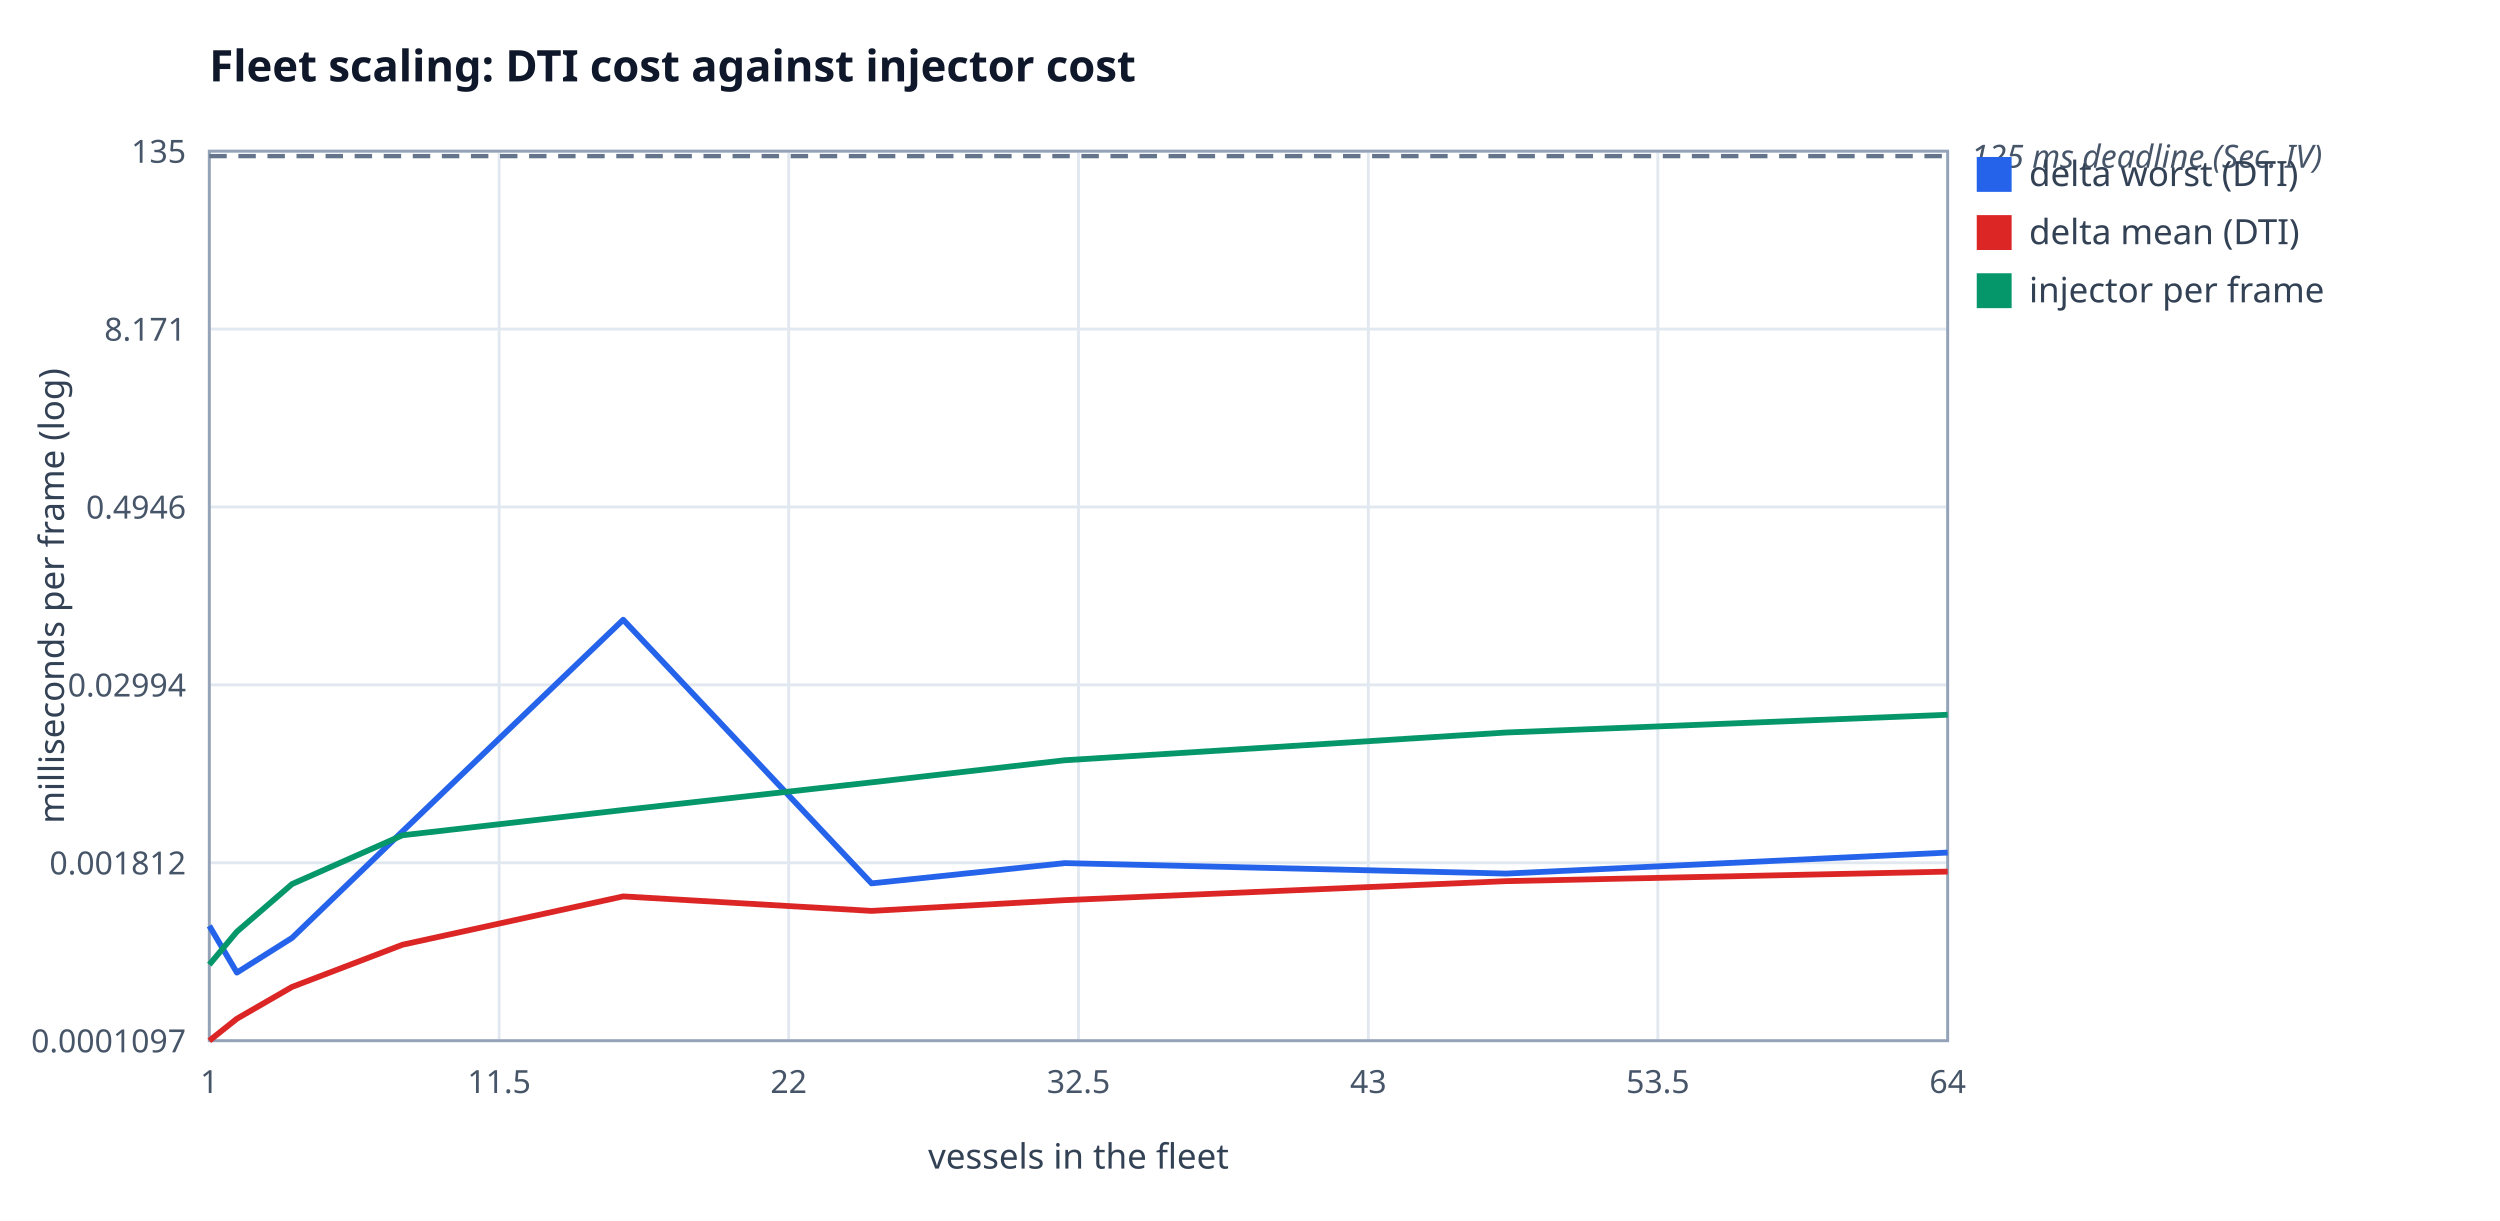
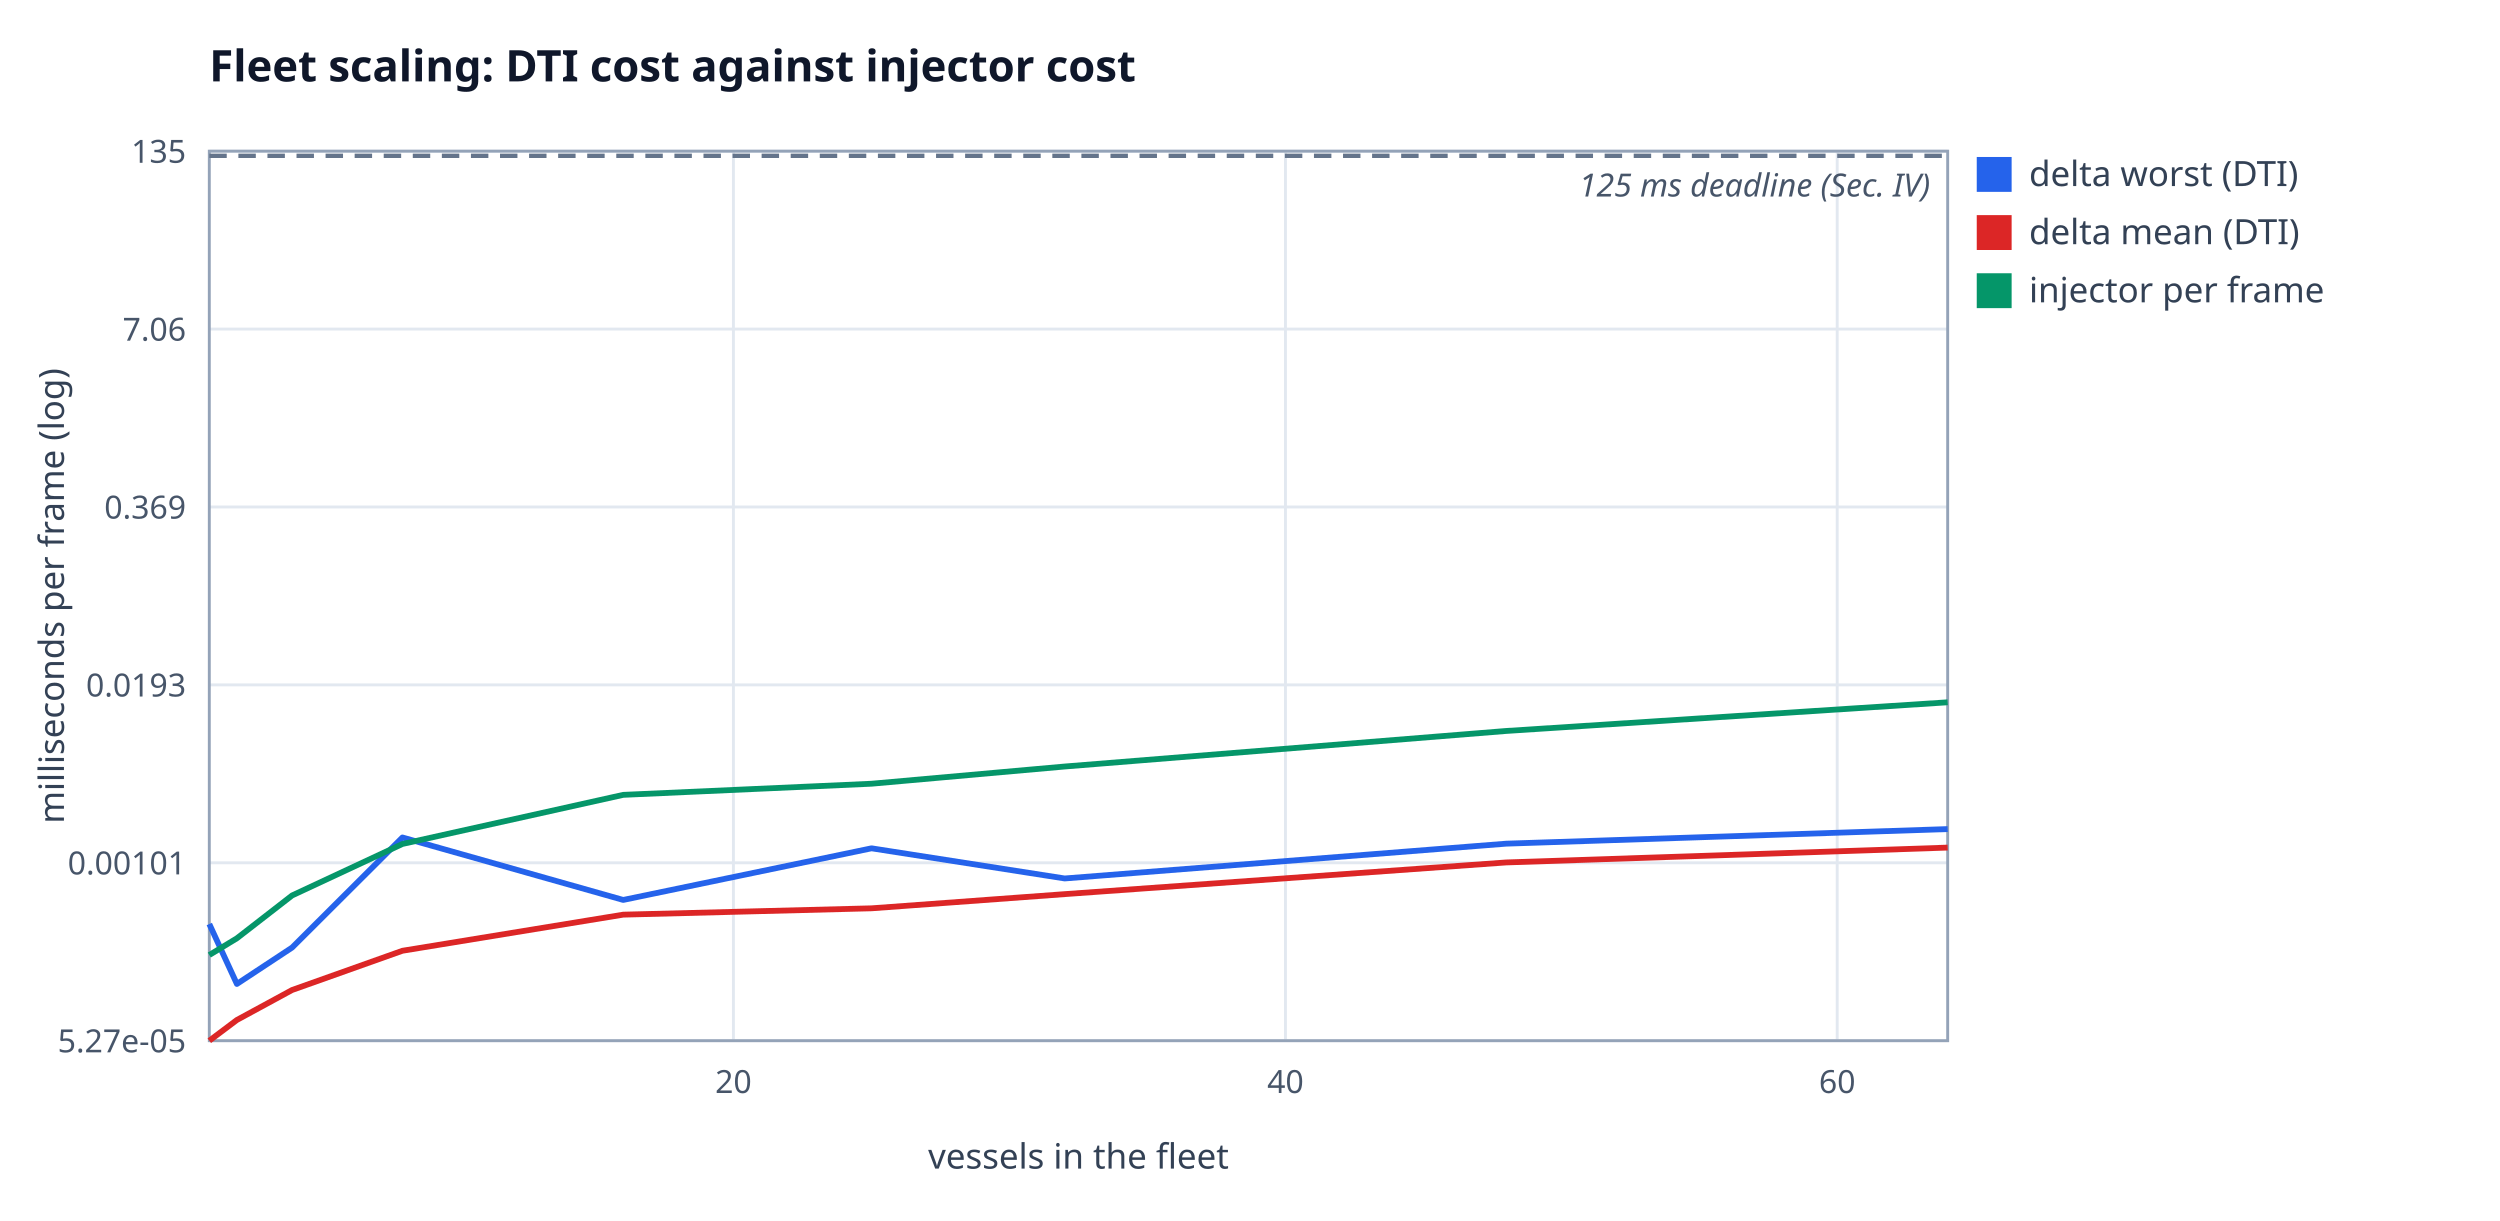
<svg xmlns="http://www.w3.org/2000/svg" viewBox="0 0 860 420" width="860" height="420" role="img" aria-label="Fleet scaling: DTI cost against injector cost">
  <style>
  .bg{fill:#ffffff}
  .frame{stroke:#94a3b8;stroke-width:1;fill:none}
  .grid{stroke:#e2e8f0;stroke-width:1}
  .tick{fill:#475569;font:11px sans-serif}
  .axis{fill:#334155;font:12px sans-serif}
  .title{fill:#0f172a;font:bold 15px sans-serif}
  .rule{stroke:#64748b;stroke-width:1.5;stroke-dasharray:6 4}
  .rulelab{fill:#475569;font:italic 11px sans-serif}
  .legend{fill:#334155;font:12px sans-serif}
  @media (prefers-color-scheme: dark){
    .bg{fill:#0b1120}
    .frame{stroke:#475569}
    .grid{stroke:#1e293b}
    .tick{fill:#94a3b8}
    .axis{fill:#cbd5e1}
    .title{fill:#f1f5f9}
    .rule{stroke:#94a3b8}
    .rulelab{fill:#94a3b8}
    .legend{fill:#cbd5e1}
  }
</style>
  <rect class="bg" x="0" y="0" width="860" height="420" />
  <text class="title" x="72.0" y="28">Fleet scaling: DTI cost against injector cost</text>
  <line class="grid" x1="72.0" y1="358.0" x2="670.0" y2="358.0" />
-   <text class="tick" x="64.0" y="362.0" text-anchor="end">0.0001097</text>
+   <text class="tick" x="64.0" y="362.0" text-anchor="end">5.27e-05</text>
  <line class="grid" x1="72.0" y1="296.8" x2="670.0" y2="296.8" />
-   <text class="tick" x="64.0" y="300.8" text-anchor="end">0.001812</text>
+   <text class="tick" x="64.0" y="300.8" text-anchor="end">0.00101</text>
  <line class="grid" x1="72.0" y1="235.6" x2="670.0" y2="235.6" />
-   <text class="tick" x="64.0" y="239.6" text-anchor="end">0.02994</text>
+   <text class="tick" x="64.0" y="239.6" text-anchor="end">0.0193</text>
  <line class="grid" x1="72.0" y1="174.4" x2="670.0" y2="174.4" />
-   <text class="tick" x="64.0" y="178.4" text-anchor="end">0.4946</text>
+   <text class="tick" x="64.0" y="178.4" text-anchor="end">0.369</text>
  <line class="grid" x1="72.0" y1="113.2" x2="670.0" y2="113.2" />
-   <text class="tick" x="64.0" y="117.2" text-anchor="end">8.171</text>
+   <text class="tick" x="64.0" y="117.2" text-anchor="end">7.06</text>
  <line class="grid" x1="72.0" y1="52.0" x2="670.0" y2="52.0" />
  <text class="tick" x="64.0" y="56.0" text-anchor="end">135</text>
-   <line class="grid" x1="72.0" y1="52.0" x2="72.0" y2="358.0" />
-   <text class="tick" x="72.0" y="376.0" text-anchor="middle">1</text>
-   <line class="grid" x1="171.7" y1="52.0" x2="171.7" y2="358.0" />
-   <text class="tick" x="171.7" y="376.0" text-anchor="middle">11.5</text>
-   <line class="grid" x1="271.3" y1="52.0" x2="271.3" y2="358.0" />
-   <text class="tick" x="271.3" y="376.0" text-anchor="middle">22</text>
-   <line class="grid" x1="371.0" y1="52.0" x2="371.0" y2="358.0" />
-   <text class="tick" x="371.0" y="376.0" text-anchor="middle">32.5</text>
-   <line class="grid" x1="470.7" y1="52.0" x2="470.7" y2="358.0" />
-   <text class="tick" x="470.7" y="376.0" text-anchor="middle">43</text>
-   <line class="grid" x1="570.3" y1="52.0" x2="570.3" y2="358.0" />
-   <text class="tick" x="570.3" y="376.0" text-anchor="middle">53.5</text>
-   <line class="grid" x1="670.0" y1="52.0" x2="670.0" y2="358.0" />
-   <text class="tick" x="670.0" y="376.0" text-anchor="middle">64</text>
+   <line class="grid" x1="252.3" y1="52.0" x2="252.3" y2="358.0" />
+   <text class="tick" x="252.3" y="376.0" text-anchor="middle">20</text>
+   <line class="grid" x1="442.2" y1="52.0" x2="442.2" y2="358.0" />
+   <text class="tick" x="442.2" y="376.0" text-anchor="middle">40</text>
+   <line class="grid" x1="632.0" y1="52.0" x2="632.0" y2="358.0" />
+   <text class="tick" x="632.0" y="376.0" text-anchor="middle">60</text>
  <rect class="frame" x="72.0" y="52.0" width="598.0" height="306.0" />
  <text class="axis" x="371.0" y="402.0" text-anchor="middle">vessels in the fleet</text>
  <text class="axis" x="22.0" y="205.0" text-anchor="middle" transform="rotate(-90 22.0 205.0)">milliseconds per frame (log)</text>
-   <line class="rule" x1="72.0" y1="53.7" x2="670.0" y2="53.7" />
-   <text class="rulelab" x="678.0" y="57.7">125 ms deadline (Sec. IV)</text>
-   <polyline fill="none" stroke="#2563eb" stroke-width="2" stroke-linejoin="round" points="72.00,318.48 81.49,334.57 100.48,322.62 138.44,286.01 214.38,213.19 299.81,303.88 366.25,296.91 518.13,300.51 670.00,293.28 " />
-   <polyline fill="none" stroke="#dc2626" stroke-width="2" stroke-linejoin="round" points="72.00,358.00 81.49,350.44 100.48,339.49 138.44,324.99 214.38,308.36 299.81,313.35 366.25,309.65 518.13,303.11 670.00,299.83 " />
-   <polyline fill="none" stroke="#059669" stroke-width="2" stroke-linejoin="round" points="72.00,331.85 81.49,320.49 100.48,304.10 138.44,287.33 214.38,278.64 299.81,269.13 366.25,261.53 518.13,251.98 670.00,245.87 " />
+   <line class="rule" x1="72.0" y1="53.6" x2="670.0" y2="53.6" />
+   <text class="rulelab" x="664.0" y="67.6" text-anchor="end">125 ms deadline (Sec. IV)</text>
+   <polyline fill="none" stroke="#2563eb" stroke-width="2" stroke-linejoin="round" points="72.00,317.86 81.49,338.48 100.48,325.96 138.44,288.09 214.38,309.58 299.81,291.82 366.25,302.19 518.13,290.22 670.00,285.20 " />
+   <polyline fill="none" stroke="#dc2626" stroke-width="2" stroke-linejoin="round" points="72.00,358.00 81.49,350.87 100.48,340.56 138.44,327.06 214.38,314.64 299.81,312.46 366.25,307.58 518.13,296.68 670.00,291.57 " />
+   <polyline fill="none" stroke="#059669" stroke-width="2" stroke-linejoin="round" points="72.00,328.53 81.49,322.77 100.48,308.04 138.44,290.32 214.38,273.43 299.81,269.60 366.25,263.68 518.13,251.45 670.00,241.59 " />
  <rect x="680.0" y="54.0" width="12" height="12" fill="#2563eb" />
  <text class="legend" x="698.0" y="64.0">delta worst (DTI)</text>
  <rect x="680.0" y="74.0" width="12" height="12" fill="#dc2626" />
  <text class="legend" x="698.0" y="84.0">delta mean (DTI)</text>
  <rect x="680.0" y="94.0" width="12" height="12" fill="#059669" />
  <text class="legend" x="698.0" y="104.0">injector per frame</text>
</svg>
